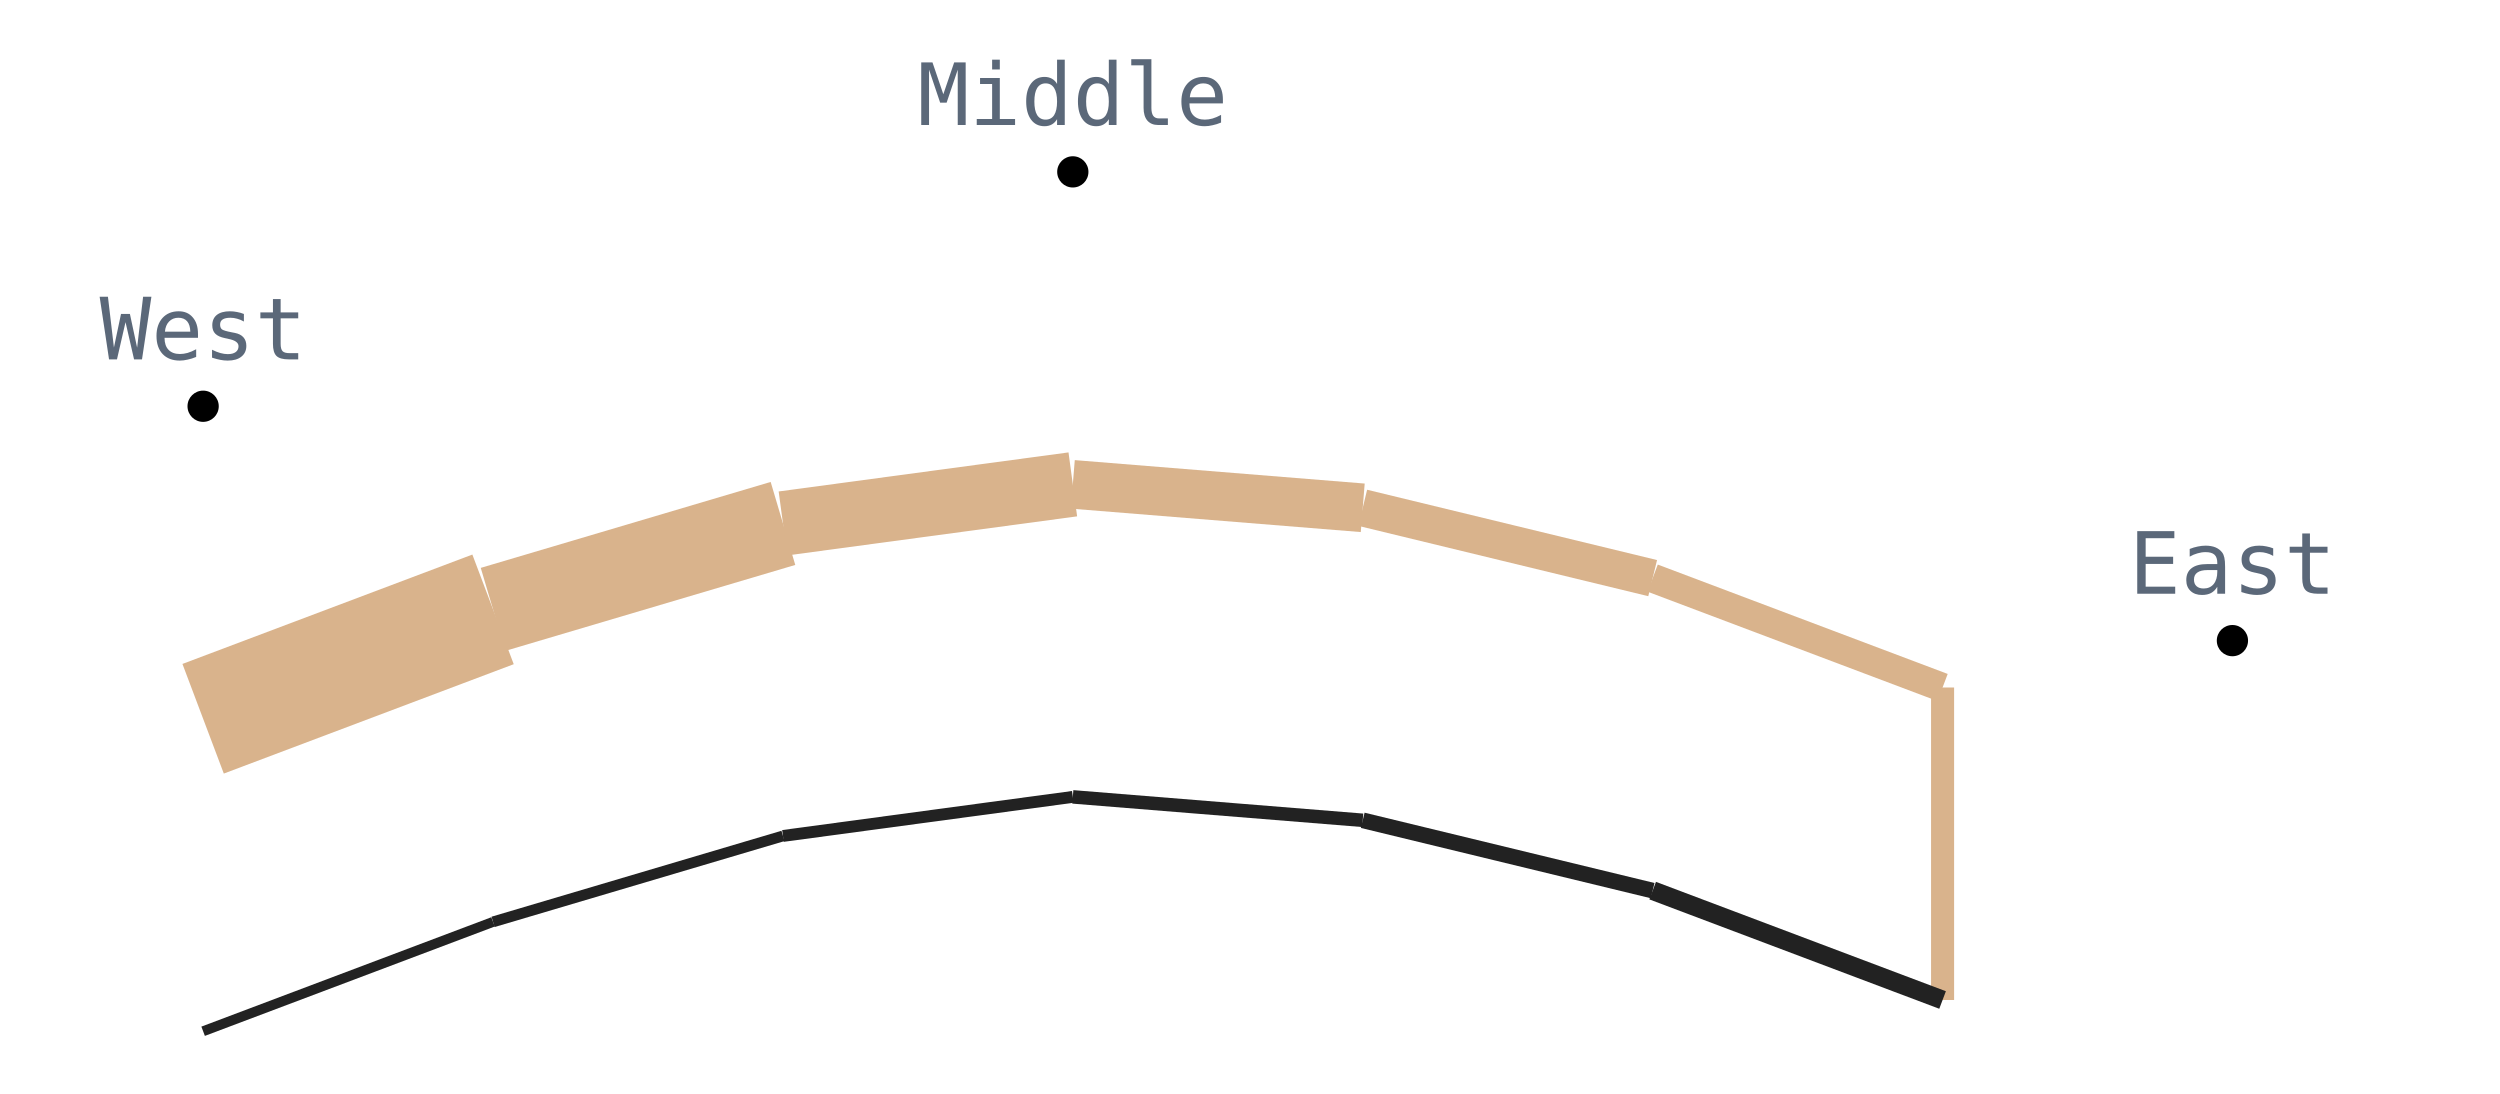
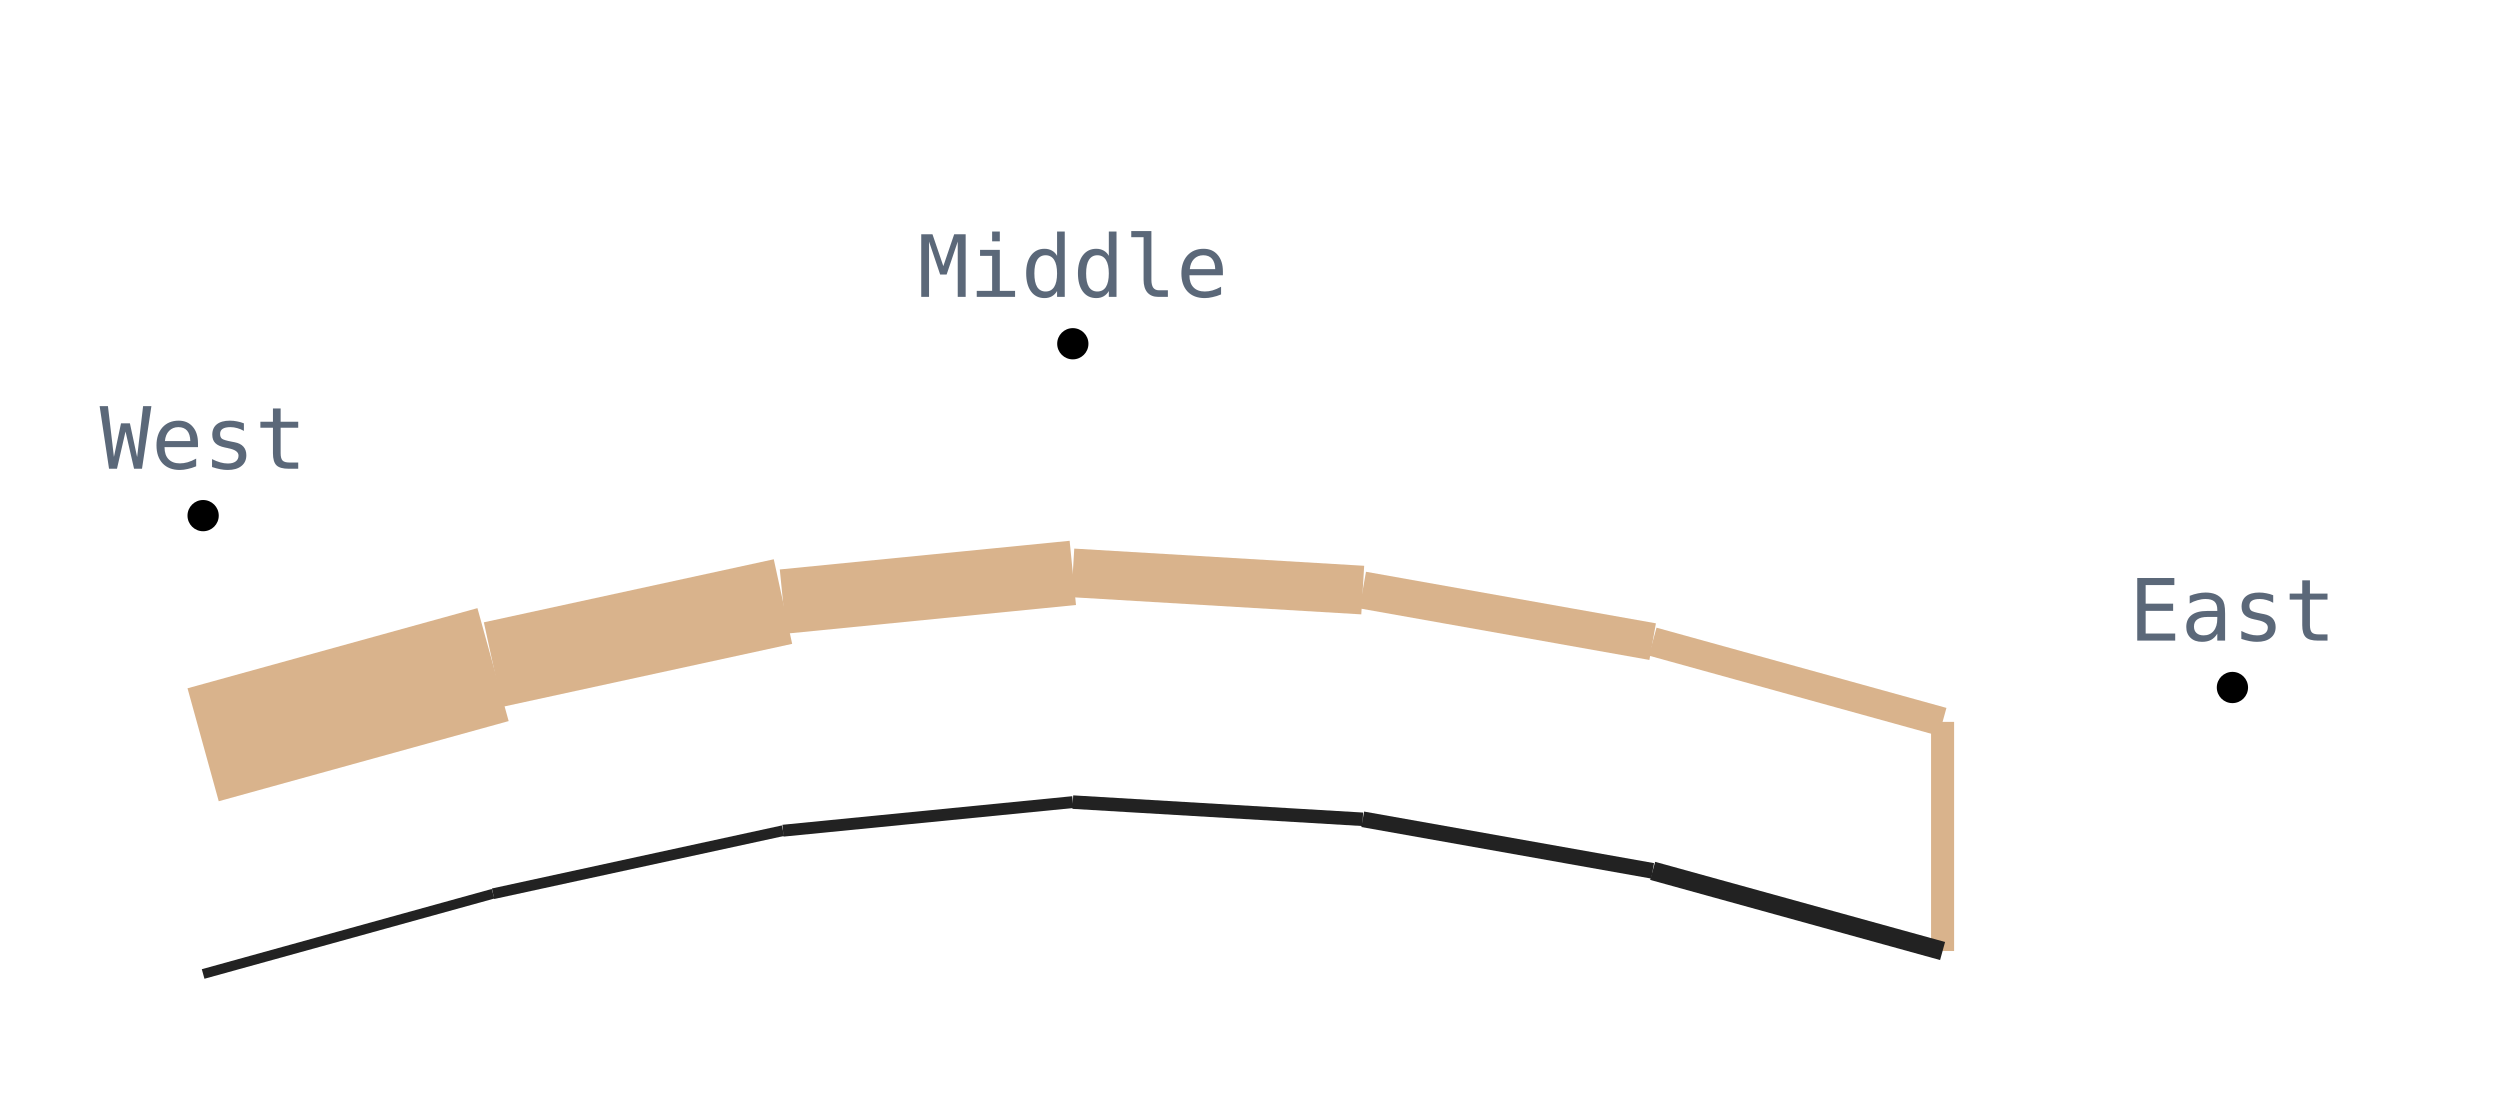
<svg xmlns="http://www.w3.org/2000/svg" font-family="sans-serif" viewBox="0 0 320 140" height="140" width="320">
  <defs>
-     <clipPath id="chartjkqko6ikod">
+     <clipPath id="chartt5yt8pd3cu">
      <rect height="118" width="276" y="18" x="22" />
    </clipPath>
  </defs>
  <g />
-   <g clip-path="url(#chartjkqko6ikod)">
-     <line stroke-width="15" stroke="#d9b38c" y2="78" x2="63.11" y1="92" x1="26" />
-     <line stroke-width="11.08" stroke="#d9b38c" y2="67" x2="100.22" y1="78" x1="63.11" />
-     <line stroke-width="8.26" stroke="#d9b38c" y2="62" x2="137.32" y1="67" x1="100.22" />
-     <line stroke-width="6.23" stroke="#d9b38c" y2="65" x2="174.43" y1="62" x1="137.32" />
-     <line stroke-width="4.76" stroke="#d9b38c" y2="74" x2="211.54" y1="65" x1="174.43" />
-     <line stroke-width="3.71" stroke="#d9b38c" y2="88" x2="248.65" y1="74" x1="211.54" />
-     <line stroke-width="2.95" stroke="#d9b38c" y2="128" x2="248.65" y1="88" x1="248.65" />
-     <line stroke-width="2.4" stroke="#222222" y2="114" x2="211.54" y1="128" x1="248.65" />
-     <line stroke-width="2.01" stroke="#222222" y2="105" x2="174.43" y1="114" x1="211.54" />
-     <line stroke-width="1.73" stroke="#222222" y2="102" x2="137.32" y1="105" x1="174.43" />
-     <line stroke-width="1.52" stroke="#222222" y2="107" x2="100.22" y1="102" x1="137.32" />
-     <line stroke-width="1.38" stroke="#222222" y2="118" x2="63.11" y1="107" x1="100.22" />
-     <line stroke-width="1.27" stroke="#222222" y2="132" x2="26" y1="118" x1="63.11" />
-     <circle fill="#000" r="2" cy="52" cx="26" />
-     <circle fill="#000" r="2" cy="22" cx="137.32" />
-     <circle fill="#000" r="2" cy="82" cx="285.75" />
+   <g clip-path="url(#chartt5yt8pd3cu)">
+     <line stroke-width="15" stroke="#d9b38c" y2="85.07" x2="63.11" y1="95.33" x1="26" />
+     <line stroke-width="11.08" stroke="#d9b38c" y2="77" x2="100.22" y1="85.07" x1="63.11" />
+     <line stroke-width="8.26" stroke="#d9b38c" y2="73.33" x2="137.32" y1="77" x1="100.22" />
+     <line stroke-width="6.23" stroke="#d9b38c" y2="75.53" x2="174.43" y1="73.33" x1="137.32" />
+     <line stroke-width="4.76" stroke="#d9b38c" y2="82.13" x2="211.54" y1="75.53" x1="174.43" />
+     <line stroke-width="3.71" stroke="#d9b38c" y2="92.4" x2="248.65" y1="82.13" x1="211.54" />
+     <line stroke-width="2.95" stroke="#d9b38c" y2="121.73" x2="248.65" y1="92.4" x1="248.65" />
+     <line stroke-width="2.4" stroke="#222222" y2="111.47" x2="211.54" y1="121.73" x1="248.65" />
+     <line stroke-width="2.01" stroke="#222222" y2="104.87" x2="174.43" y1="111.47" x1="211.54" />
+     <line stroke-width="1.73" stroke="#222222" y2="102.67" x2="137.32" y1="104.87" x1="174.43" />
+     <line stroke-width="1.52" stroke="#222222" y2="106.33" x2="100.22" y1="102.67" x1="137.32" />
+     <line stroke-width="1.38" stroke="#222222" y2="114.4" x2="63.11" y1="106.33" x1="100.22" />
+     <line stroke-width="1.27" stroke="#222222" y2="124.67" x2="26" y1="114.4" x1="63.11" />
+     <circle fill="#000" r="2" cy="66" cx="26" />
+     <circle fill="#000" r="2" cy="44" cx="137.32" />
+     <circle fill="#000" r="2" cy="88" cx="285.75" />
  </g>
  <g>
-     <text font-family="ui-monospace, monospace" font-size="11" text-anchor="middle" fill="#5b6879" y="46" x="26">West</text>
-     <text font-family="ui-monospace, monospace" font-size="11" text-anchor="middle" fill="#5b6879" y="16" x="137.32">Middle</text>
-     <text font-family="ui-monospace, monospace" font-size="11" text-anchor="middle" fill="#5b6879" y="76" x="285.75">East</text>
+     <text font-family="ui-monospace, monospace" font-size="11" text-anchor="middle" fill="#5b6879" y="60" x="26">West</text>
+     <text font-family="ui-monospace, monospace" font-size="11" text-anchor="middle" fill="#5b6879" y="38" x="137.32">Middle</text>
+     <text font-family="ui-monospace, monospace" font-size="11" text-anchor="middle" fill="#5b6879" y="82" x="285.75">East</text>
  </g>
</svg>
